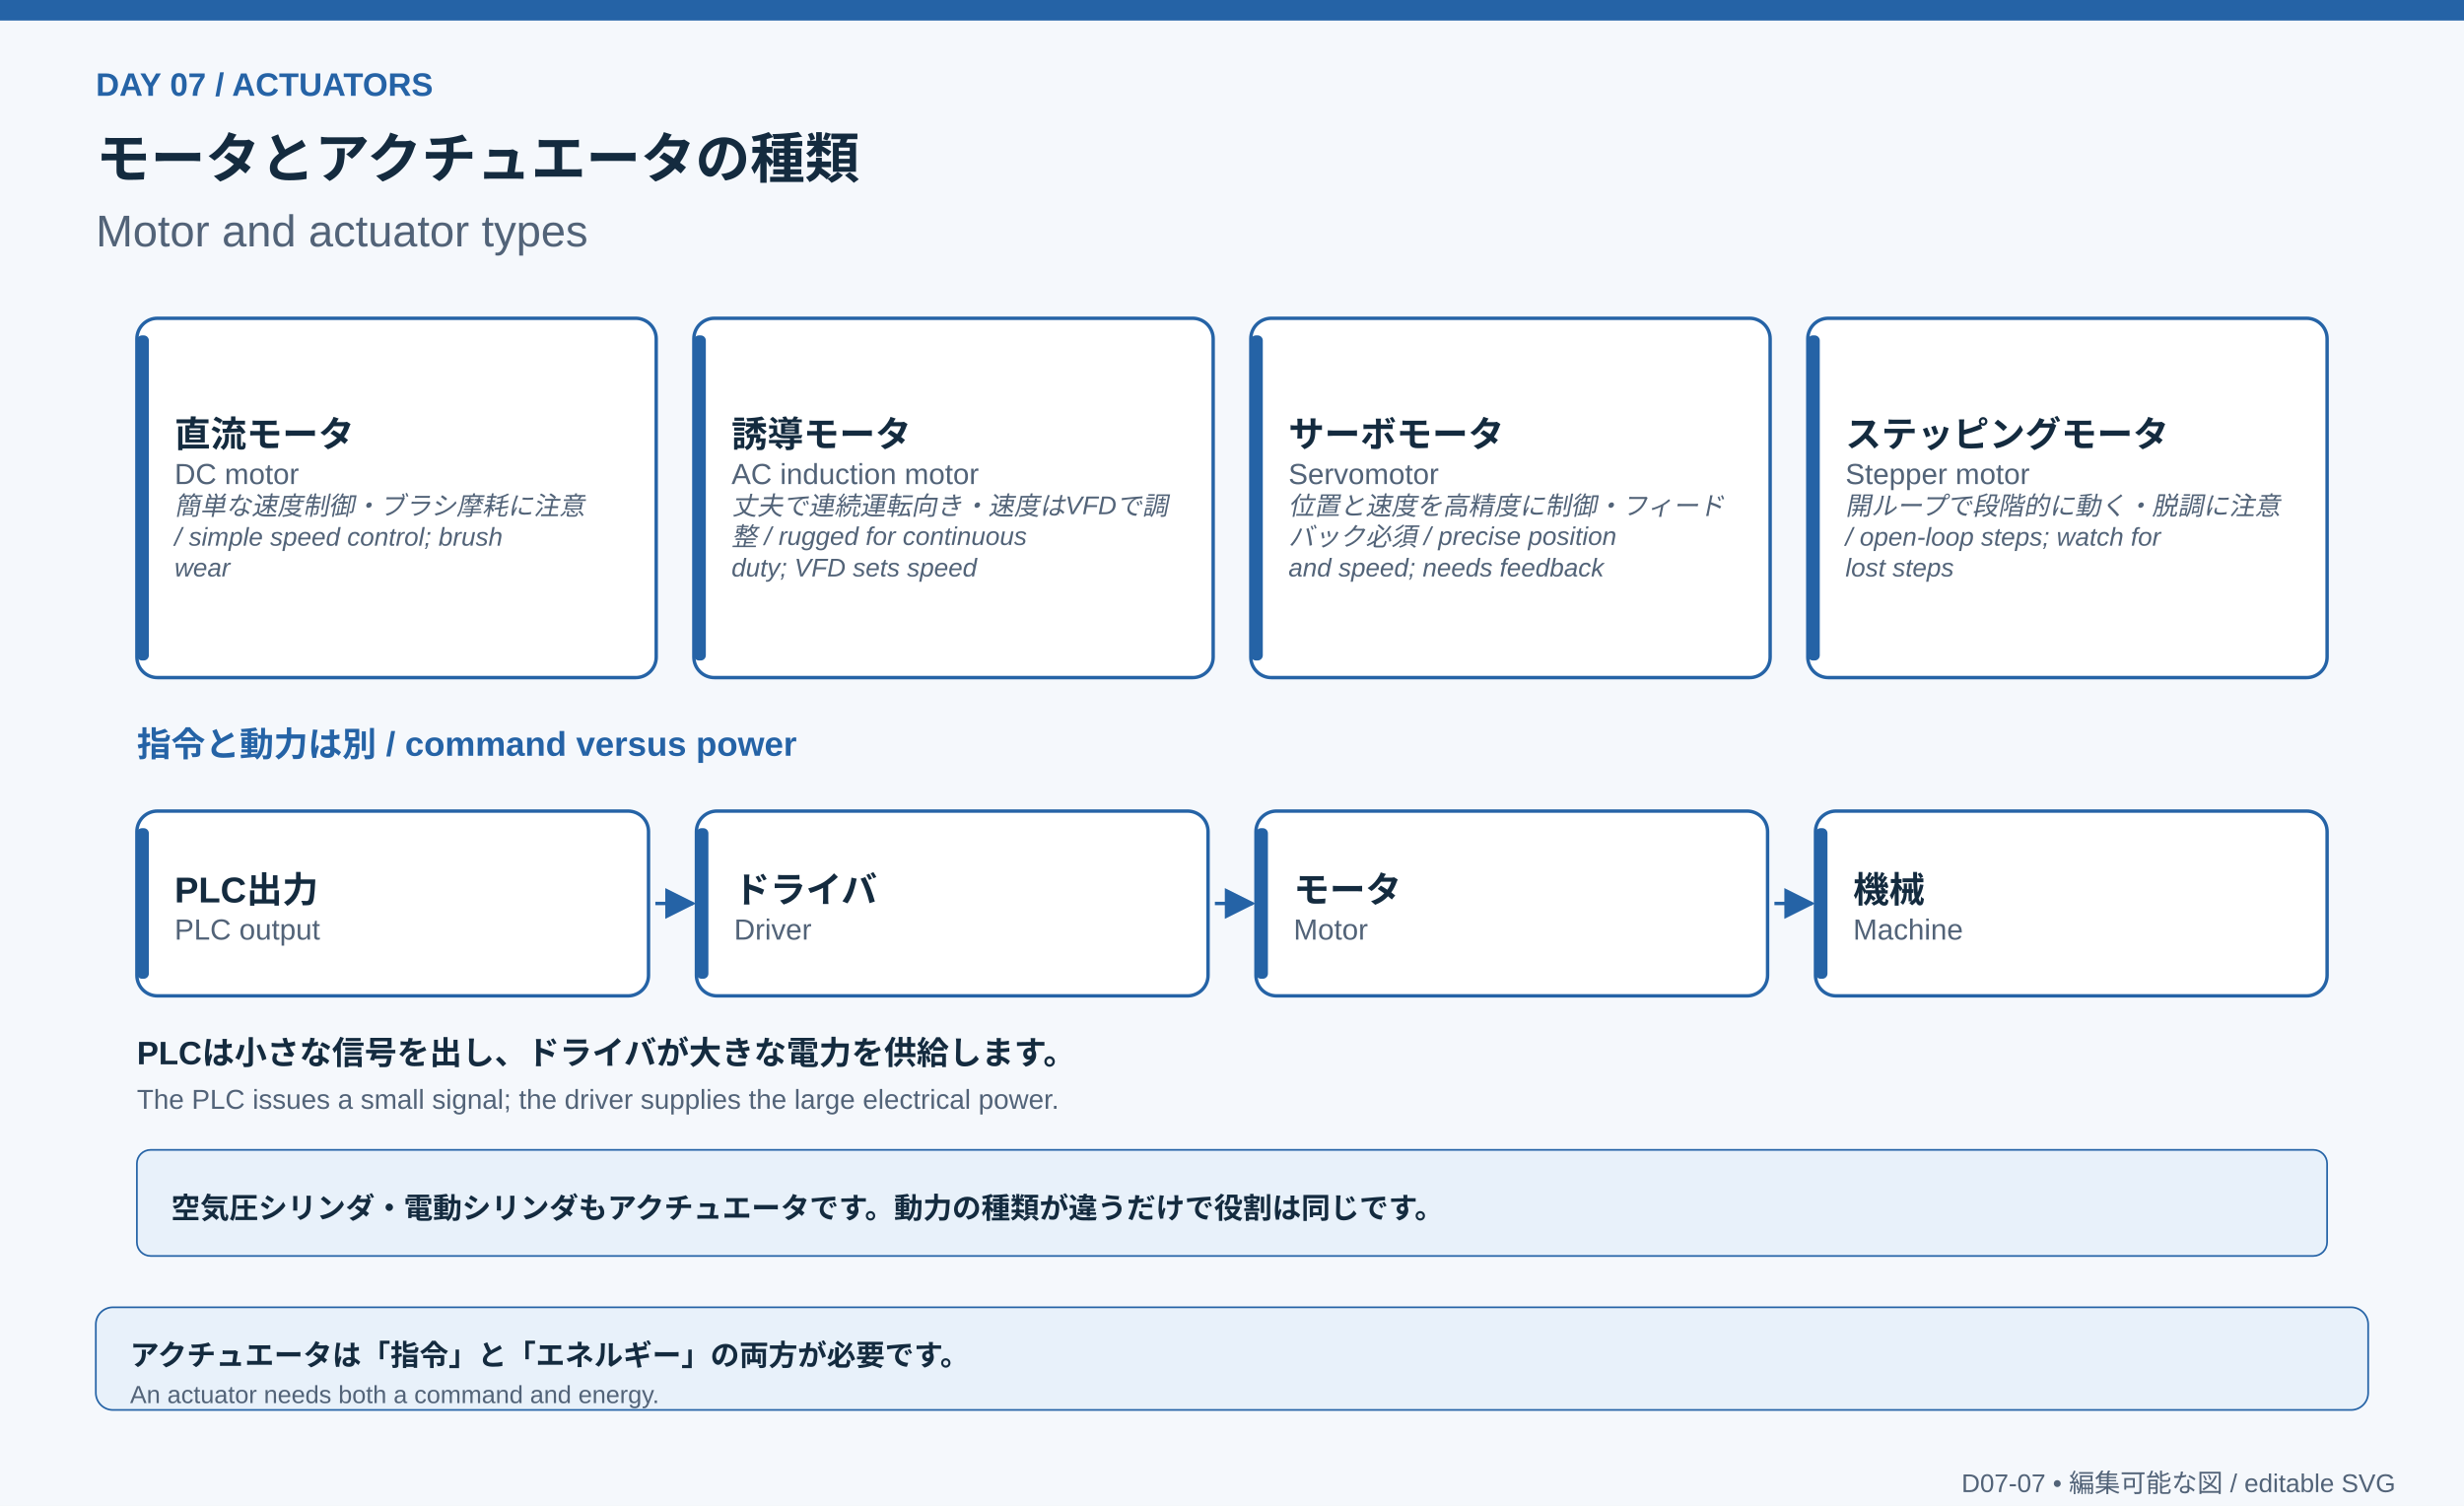
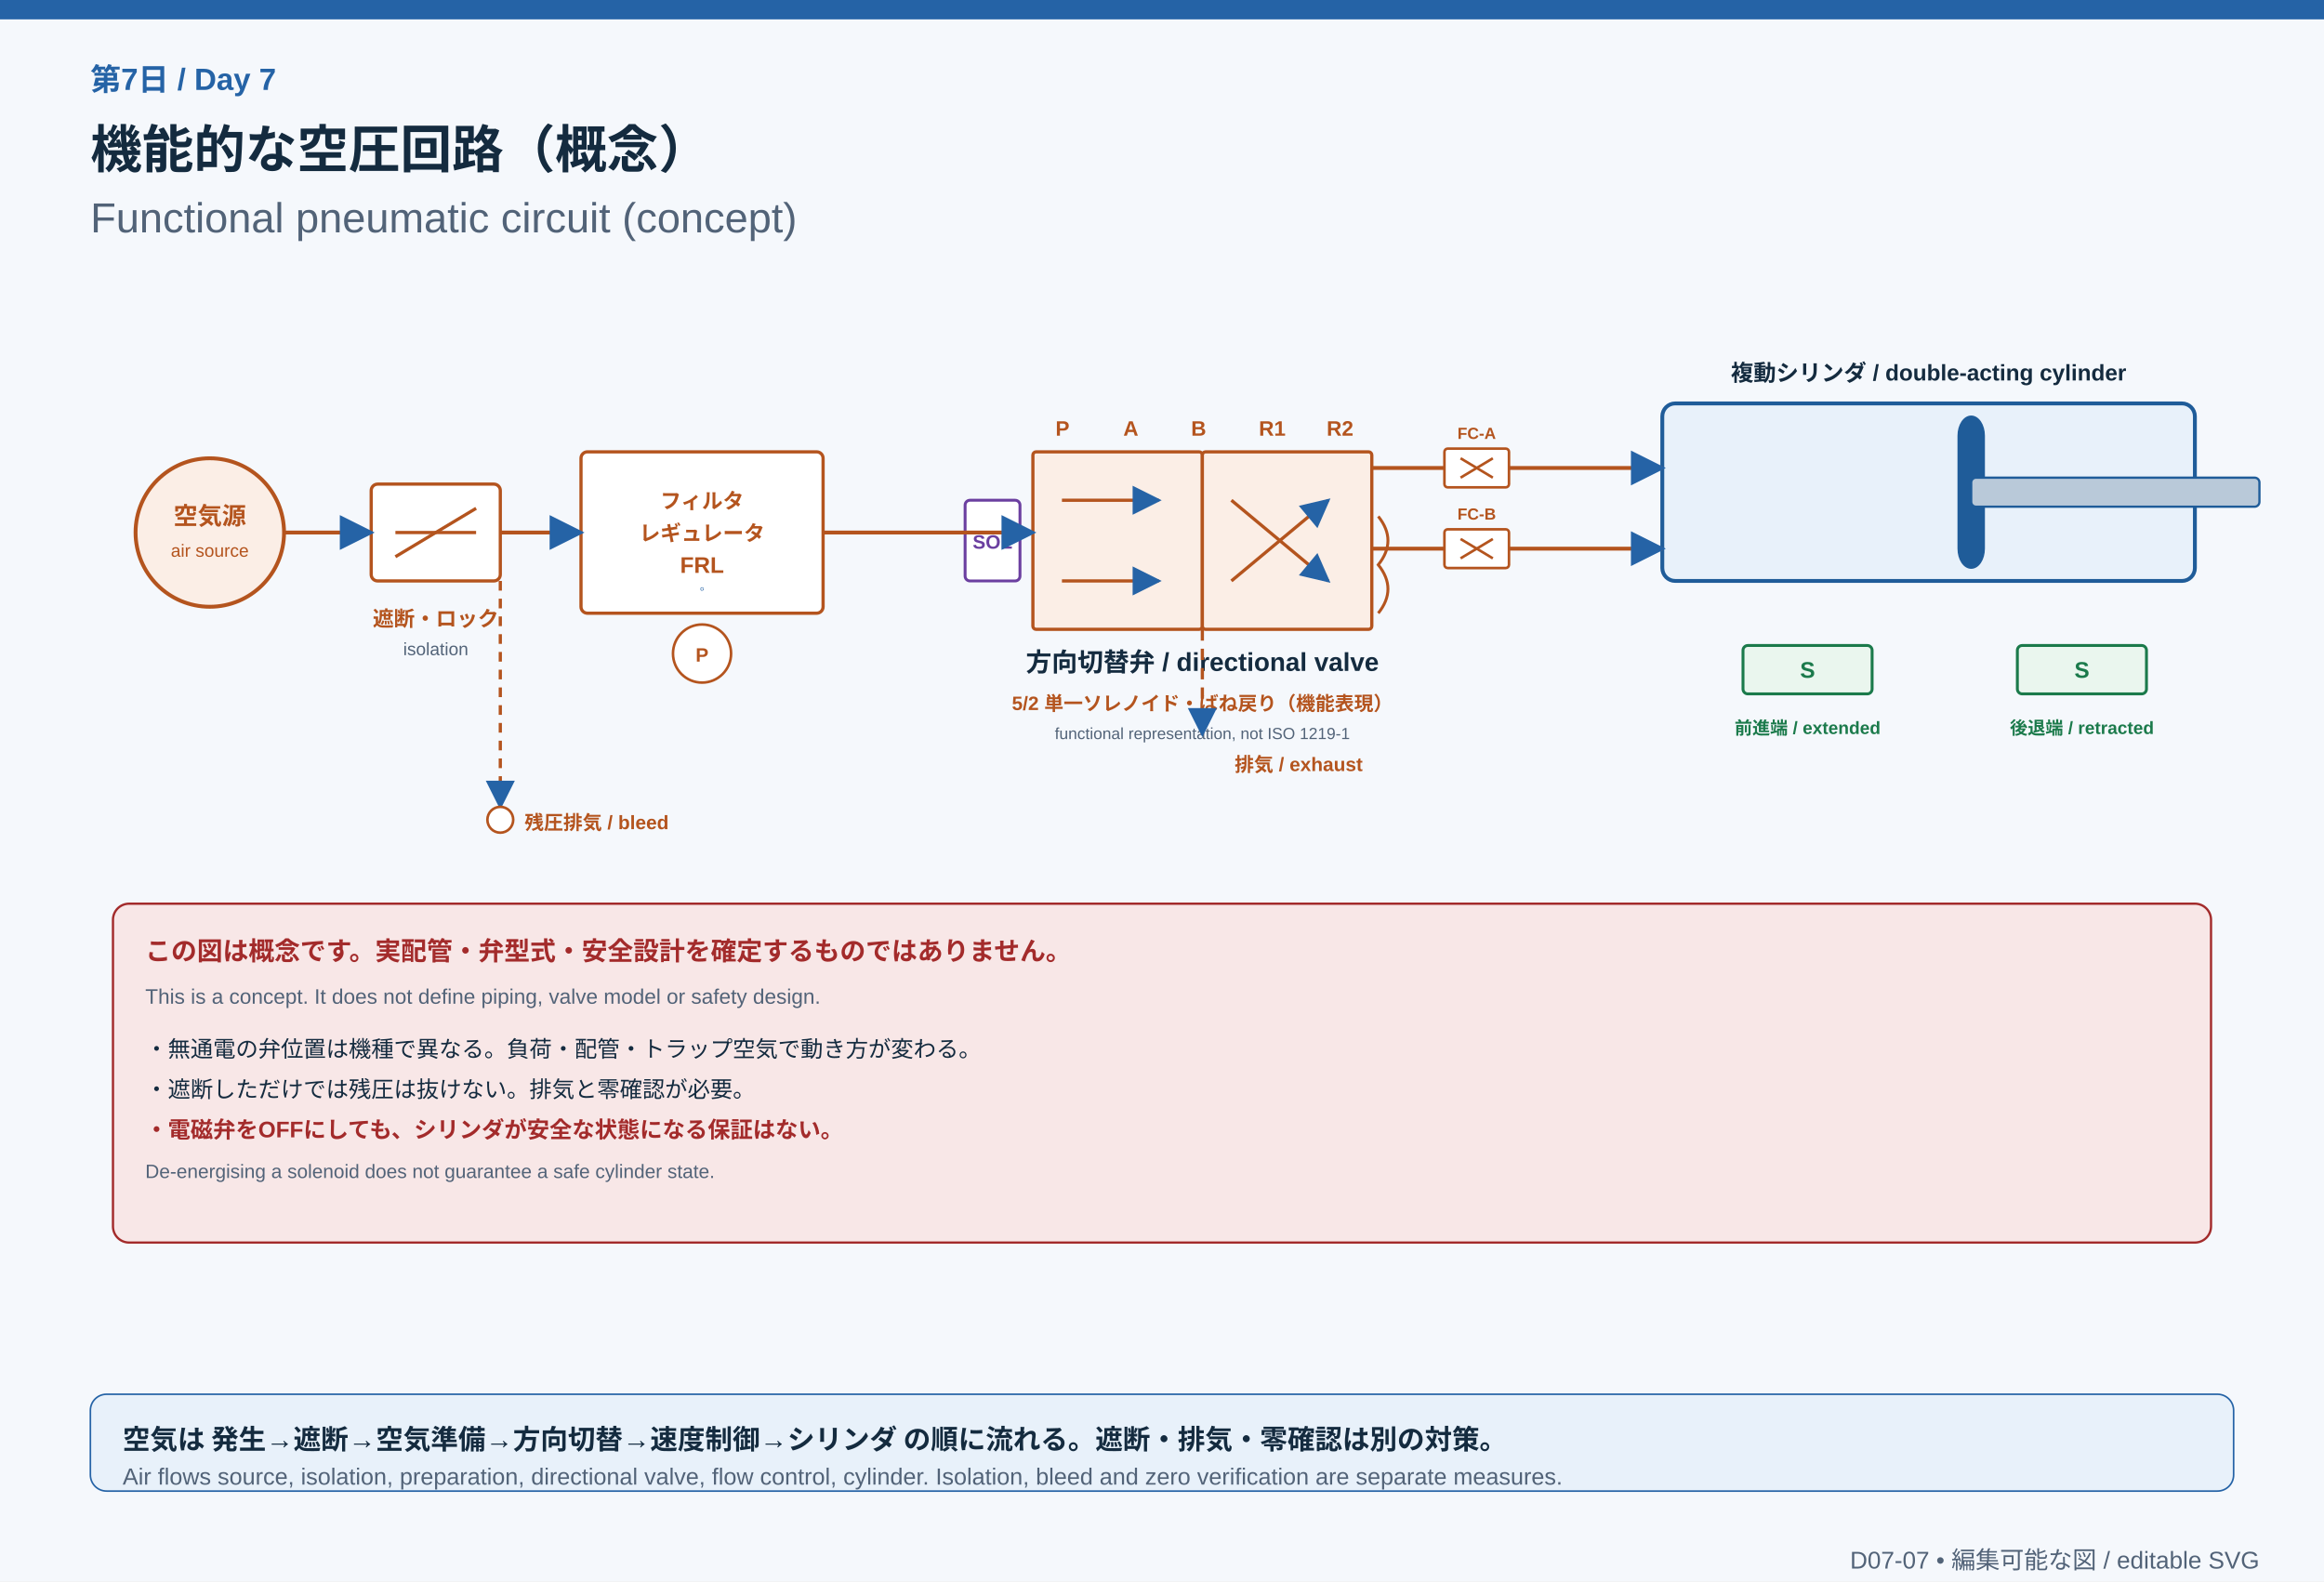
- <svg xmlns="http://www.w3.org/2000/svg" width="1440" height="880" viewBox="0 0 1440 880" role="img" aria-labelledby="title desc">
+ <svg xmlns="http://www.w3.org/2000/svg" width="1440" height="980" viewBox="0 0 1440 980" role="img" aria-labelledby="title desc">
  <defs>
    <marker id="arrow" viewBox="0 0 10 10" refX="9" refY="5" markerWidth="9" markerHeight="9" orient="auto">
      <path d="M0 0 10 5 0 10Z" fill="#2563A6" />
    </marker>
    <marker id="arrow-red" viewBox="0 0 10 10" refX="9" refY="5" markerWidth="9" markerHeight="9" orient="auto">
      <path d="M0 0 10 5 0 10Z" fill="#A32B2B" />
    </marker>
    <marker id="arrow-green" viewBox="0 0 10 10" refX="9" refY="5" markerWidth="9" markerHeight="9" orient="auto">
      <path d="M0 0 10 5 0 10Z" fill="#1B7A4B" />
    </marker>
  </defs>
-   <rect x="0" y="0" width="1440" height="880" fill="#F5F8FC" />
+   <rect x="0" y="0" width="1440" height="980" fill="#F5F8FC" />
  <rect x="0" y="0" width="1440" height="12" fill="#2563A6" />
-   <text x="56.0" y="56.0" font-family="Arial, 'Noto Sans JP', 'Yu Gothic', Meiryo, sans-serif" font-size="19" fill="#2563A6" font-weight="700" text-anchor="start">DAY 07 / ACTUATORS</text>
-   <text x="56.0" y="104.0" font-family="Arial, 'Noto Sans JP', 'Yu Gothic', Meiryo, sans-serif" font-size="32" fill="#142B3F" font-weight="700" text-anchor="start">モータとアクチュエータの種類</text>
-   <text x="56.0" y="144.0" font-family="Arial, 'Noto Sans JP', 'Yu Gothic', Meiryo, sans-serif" font-size="26" fill="#526378" font-weight="400" text-anchor="start">Motor and actuator types</text>
-   <rect x="80.0" y="186.0" width="303.5" height="210.0" rx="12" fill="#FFFFFF" stroke="#2563A6" stroke-width="2" />
-   <rect x="80.0" y="196.0" width="7.0" height="190.0" rx="3" fill="#2563A6" stroke="#2563A6" stroke-width="0" />
-   <text x="102.0" y="261.2" font-family="Arial, 'Noto Sans JP', 'Yu Gothic', Meiryo, sans-serif" font-size="21.0" fill="#142B3F" font-weight="700" text-anchor="start">直流モータ</text>
-   <text x="102.0" y="282.9" font-family="Arial, 'Noto Sans JP', 'Yu Gothic', Meiryo, sans-serif" font-size="17.0" fill="#526378" font-weight="400" text-anchor="start">DC motor</text>
-   <text x="102.0" y="300.9" font-family="Arial, 'Noto Sans JP', 'Yu Gothic', Meiryo, sans-serif" font-size="15" fill="#526378" font-weight="400" text-anchor="start" font-style="italic">簡単な速度制御・ブラシ摩耗に注意</text>
-   <text x="102.0" y="318.9" font-family="Arial, 'Noto Sans JP', 'Yu Gothic', Meiryo, sans-serif" font-size="15" fill="#526378" font-weight="400" text-anchor="start" font-style="italic">/ simple speed control; brush</text>
-   <text x="102.0" y="336.9" font-family="Arial, 'Noto Sans JP', 'Yu Gothic', Meiryo, sans-serif" font-size="15" fill="#526378" font-weight="400" text-anchor="start" font-style="italic">wear</text>
-   <rect x="405.5" y="186.0" width="303.5" height="210.0" rx="12" fill="#FFFFFF" stroke="#2563A6" stroke-width="2" />
-   <rect x="405.5" y="196.0" width="7.0" height="190.0" rx="3" fill="#2563A6" stroke="#2563A6" stroke-width="0" />
-   <text x="427.5" y="261.2" font-family="Arial, 'Noto Sans JP', 'Yu Gothic', Meiryo, sans-serif" font-size="21.0" fill="#142B3F" font-weight="700" text-anchor="start">誘導モータ</text>
-   <text x="427.5" y="282.9" font-family="Arial, 'Noto Sans JP', 'Yu Gothic', Meiryo, sans-serif" font-size="17.0" fill="#526378" font-weight="400" text-anchor="start">AC induction motor</text>
-   <text x="427.5" y="300.9" font-family="Arial, 'Noto Sans JP', 'Yu Gothic', Meiryo, sans-serif" font-size="15" fill="#526378" font-weight="400" text-anchor="start" font-style="italic">丈夫で連続運転向き・速度はVFDで調</text>
-   <text x="427.5" y="318.9" font-family="Arial, 'Noto Sans JP', 'Yu Gothic', Meiryo, sans-serif" font-size="15" fill="#526378" font-weight="400" text-anchor="start" font-style="italic">整 / rugged for continuous</text>
-   <text x="427.5" y="336.9" font-family="Arial, 'Noto Sans JP', 'Yu Gothic', Meiryo, sans-serif" font-size="15" fill="#526378" font-weight="400" text-anchor="start" font-style="italic">duty; VFD sets speed</text>
-   <rect x="731.0" y="186.0" width="303.5" height="210.0" rx="12" fill="#FFFFFF" stroke="#2563A6" stroke-width="2" />
-   <rect x="731.0" y="196.0" width="7.0" height="190.0" rx="3" fill="#2563A6" stroke="#2563A6" stroke-width="0" />
-   <text x="753.0" y="261.2" font-family="Arial, 'Noto Sans JP', 'Yu Gothic', Meiryo, sans-serif" font-size="21.0" fill="#142B3F" font-weight="700" text-anchor="start">サーボモータ</text>
-   <text x="753.0" y="282.9" font-family="Arial, 'Noto Sans JP', 'Yu Gothic', Meiryo, sans-serif" font-size="17.0" fill="#526378" font-weight="400" text-anchor="start">Servomotor</text>
-   <text x="753.0" y="300.9" font-family="Arial, 'Noto Sans JP', 'Yu Gothic', Meiryo, sans-serif" font-size="15" fill="#526378" font-weight="400" text-anchor="start" font-style="italic">位置と速度を高精度に制御・フィード</text>
-   <text x="753.0" y="318.9" font-family="Arial, 'Noto Sans JP', 'Yu Gothic', Meiryo, sans-serif" font-size="15" fill="#526378" font-weight="400" text-anchor="start" font-style="italic">バック必須 / precise position</text>
-   <text x="753.0" y="336.9" font-family="Arial, 'Noto Sans JP', 'Yu Gothic', Meiryo, sans-serif" font-size="15" fill="#526378" font-weight="400" text-anchor="start" font-style="italic">and speed; needs feedback</text>
-   <rect x="1056.5" y="186.0" width="303.5" height="210.0" rx="12" fill="#FFFFFF" stroke="#2563A6" stroke-width="2" />
-   <rect x="1056.5" y="196.0" width="7.0" height="190.0" rx="3" fill="#2563A6" stroke="#2563A6" stroke-width="0" />
-   <text x="1078.5" y="261.2" font-family="Arial, 'Noto Sans JP', 'Yu Gothic', Meiryo, sans-serif" font-size="21.0" fill="#142B3F" font-weight="700" text-anchor="start">ステッピングモータ</text>
-   <text x="1078.5" y="282.9" font-family="Arial, 'Noto Sans JP', 'Yu Gothic', Meiryo, sans-serif" font-size="17.0" fill="#526378" font-weight="400" text-anchor="start">Stepper motor</text>
-   <text x="1078.5" y="300.9" font-family="Arial, 'Noto Sans JP', 'Yu Gothic', Meiryo, sans-serif" font-size="15" fill="#526378" font-weight="400" text-anchor="start" font-style="italic">開ループで段階的に動く・脱調に注意</text>
-   <text x="1078.5" y="318.9" font-family="Arial, 'Noto Sans JP', 'Yu Gothic', Meiryo, sans-serif" font-size="15" fill="#526378" font-weight="400" text-anchor="start" font-style="italic"> / open-loop steps; watch for</text>
-   <text x="1078.5" y="336.9" font-family="Arial, 'Noto Sans JP', 'Yu Gothic', Meiryo, sans-serif" font-size="15" fill="#526378" font-weight="400" text-anchor="start" font-style="italic">lost steps</text>
-   <text x="80.0" y="442.0" font-family="Arial, 'Noto Sans JP', 'Yu Gothic', Meiryo, sans-serif" font-size="20" fill="#2563A6" font-weight="700" text-anchor="start">指令と動力は別 / command versus power</text>
-   <rect x="80.0" y="474.0" width="299.0" height="108.0" rx="12" fill="#FFFFFF" stroke="#2563A6" stroke-width="2" />
-   <rect x="80.0" y="484.0" width="7.0" height="88.0" rx="3" fill="#2563A6" stroke="#2563A6" stroke-width="0" />
-   <text x="102.0" y="527.4" font-family="Arial, 'Noto Sans JP', 'Yu Gothic', Meiryo, sans-serif" font-size="21.0" fill="#142B3F" font-weight="700" text-anchor="start">PLC出力</text>
-   <text x="102.0" y="549.1" font-family="Arial, 'Noto Sans JP', 'Yu Gothic', Meiryo, sans-serif" font-size="17.0" fill="#526378" font-weight="400" text-anchor="start">PLC output</text>
-   <path d="M383.0 528.0 L405.0 528.0" fill="none" stroke="#2563A6" stroke-width="2" marker-end="url(#arrow)" />
-   <rect x="407.0" y="474.0" width="299.0" height="108.0" rx="12" fill="#FFFFFF" stroke="#2563A6" stroke-width="2" />
-   <rect x="407.0" y="484.0" width="7.0" height="88.0" rx="3" fill="#2563A6" stroke="#2563A6" stroke-width="0" />
-   <text x="429.0" y="527.4" font-family="Arial, 'Noto Sans JP', 'Yu Gothic', Meiryo, sans-serif" font-size="21.0" fill="#142B3F" font-weight="700" text-anchor="start">ドライバ</text>
-   <text x="429.0" y="549.1" font-family="Arial, 'Noto Sans JP', 'Yu Gothic', Meiryo, sans-serif" font-size="17.0" fill="#526378" font-weight="400" text-anchor="start">Driver</text>
-   <path d="M710.0 528.0 L732.0 528.0" fill="none" stroke="#2563A6" stroke-width="2" marker-end="url(#arrow)" />
-   <rect x="734.0" y="474.0" width="299.0" height="108.0" rx="12" fill="#FFFFFF" stroke="#2563A6" stroke-width="2" />
-   <rect x="734.0" y="484.0" width="7.0" height="88.0" rx="3" fill="#2563A6" stroke="#2563A6" stroke-width="0" />
-   <text x="756.0" y="527.4" font-family="Arial, 'Noto Sans JP', 'Yu Gothic', Meiryo, sans-serif" font-size="21.0" fill="#142B3F" font-weight="700" text-anchor="start">モータ</text>
-   <text x="756.0" y="549.1" font-family="Arial, 'Noto Sans JP', 'Yu Gothic', Meiryo, sans-serif" font-size="17.0" fill="#526378" font-weight="400" text-anchor="start">Motor</text>
-   <path d="M1037.0 528.0 L1059.0 528.0" fill="none" stroke="#2563A6" stroke-width="2" marker-end="url(#arrow)" />
-   <rect x="1061.0" y="474.0" width="299.0" height="108.0" rx="12" fill="#FFFFFF" stroke="#2563A6" stroke-width="2" />
-   <rect x="1061.0" y="484.0" width="7.0" height="88.0" rx="3" fill="#2563A6" stroke="#2563A6" stroke-width="0" />
-   <text x="1083.0" y="527.4" font-family="Arial, 'Noto Sans JP', 'Yu Gothic', Meiryo, sans-serif" font-size="21.0" fill="#142B3F" font-weight="700" text-anchor="start">機械</text>
-   <text x="1083.0" y="549.1" font-family="Arial, 'Noto Sans JP', 'Yu Gothic', Meiryo, sans-serif" font-size="17.0" fill="#526378" font-weight="400" text-anchor="start">Machine</text>
-   <text x="80.0" y="622.0" font-family="Arial, 'Noto Sans JP', 'Yu Gothic', Meiryo, sans-serif" font-size="19" fill="#142B3F" font-weight="700" text-anchor="start">PLCは小さな信号を出し、ドライバが大きな電力を供給します。</text>
-   <text x="80.0" y="648.0" font-family="Arial, 'Noto Sans JP', 'Yu Gothic', Meiryo, sans-serif" font-size="16" fill="#526378" font-weight="400" text-anchor="start">The PLC issues a small signal; the driver supplies the large electrical power.</text>
-   <rect x="80.0" y="672.0" width="1280.0" height="62.0" rx="8" fill="#E8F1FA" stroke="#2563A6" stroke-width="1" />
-   <text x="100.0" y="712.0" font-family="Arial, 'Noto Sans JP', 'Yu Gothic', Meiryo, sans-serif" font-size="17" fill="#142B3F" font-weight="700" text-anchor="start">空気圧シリンダ・電動シリンダもアクチュエータです。動力の種類が違うだけで役割は同じです。</text>
-   <rect x="56.0" y="764.0" width="1328.0" height="60.0" rx="10" fill="#E8F1FA" stroke="#2563A6" stroke-width="1" />
-   <text x="76.0" y="798.0" font-family="Arial, 'Noto Sans JP', 'Yu Gothic', Meiryo, sans-serif" font-size="17.0" fill="#142B3F" font-weight="700" text-anchor="start">アクチュエータは「指令」と「エネルギー」の両方が必要です。</text>
-   <text x="76.0" y="820.0" font-family="Arial, 'Noto Sans JP', 'Yu Gothic', Meiryo, sans-serif" font-size="14.5" fill="#526378" font-weight="400" text-anchor="start">An actuator needs both a command and energy.</text>
-   <text x="1400" y="872" font-family="Arial, 'Noto Sans JP', 'Yu Gothic', Meiryo, sans-serif" font-size="15" fill="#526378" text-anchor="end">D07-07 • 編集可能な図 / editable SVG</text>
+   <text x="56.0" y="56.0" font-family="Arial, 'Noto Sans JP', 'Yu Gothic', Meiryo, sans-serif" font-size="19" fill="#2563A6" font-weight="700" text-anchor="start">第7日 / Day 7</text>
+   <text x="56.0" y="104.0" font-family="Arial, 'Noto Sans JP', 'Yu Gothic', Meiryo, sans-serif" font-size="32" fill="#142B3F" font-weight="700" text-anchor="start">機能的な空圧回路（概念）</text>
+   <text x="56.0" y="144.0" font-family="Arial, 'Noto Sans JP', 'Yu Gothic', Meiryo, sans-serif" font-size="26" fill="#526378" font-weight="400" text-anchor="start">Functional pneumatic circuit (concept)</text>
+   <circle cx="130.0" cy="330.0" r="46.0" fill="#FBEEE6" stroke="#B4541E" stroke-width="2.4" />
+   <text x="130.0" y="325.0" font-family="Arial, 'Noto Sans JP', 'Yu Gothic', Meiryo, sans-serif" font-size="15" fill="#B4541E" font-weight="700" text-anchor="middle">空気源</text>
+   <text x="130.0" y="345.0" font-family="Arial, 'Noto Sans JP', 'Yu Gothic', Meiryo, sans-serif" font-size="11" fill="#B4541E" font-weight="400" text-anchor="middle">air source</text>
+   <rect x="230.0" y="300.0" width="80.0" height="60.0" rx="4" fill="#FFFFFF" stroke="#B4541E" stroke-width="2" />
+   <path d="M245.0 330.0 L295.0 330.0" fill="none" stroke="#B4541E" stroke-width="2" />
+   <path d="M245.0 345.0 L295.0 315.0" fill="none" stroke="#B4541E" stroke-width="2" />
+   <text x="270.0" y="388.0" font-family="Arial, 'Noto Sans JP', 'Yu Gothic', Meiryo, sans-serif" font-size="13" fill="#B4541E" font-weight="700" text-anchor="middle">遮断・ロック</text>
+   <text x="270.0" y="406.0" font-family="Arial, 'Noto Sans JP', 'Yu Gothic', Meiryo, sans-serif" font-size="11" fill="#526378" font-weight="400" text-anchor="middle">isolation</text>
+   <rect x="360.0" y="280.0" width="150.0" height="100.0" rx="4" fill="#FFFFFF" stroke="#B4541E" stroke-width="2" />
+   <text x="435.0" y="315.0" font-family="Arial, 'Noto Sans JP', 'Yu Gothic', Meiryo, sans-serif" font-size="13" fill="#B4541E" font-weight="700" text-anchor="middle">フィルタ</text>
+   <text x="435.0" y="335.0" font-family="Arial, 'Noto Sans JP', 'Yu Gothic', Meiryo, sans-serif" font-size="13" fill="#B4541E" font-weight="700" text-anchor="middle">レギュレータ</text>
+   <text x="435.0" y="355.0" font-family="Arial, 'Noto Sans JP', 'Yu Gothic', Meiryo, sans-serif" font-size="14" fill="#B4541E" font-weight="700" text-anchor="middle">FRL</text>
+   <circle cx="435.0" cy="365.0" r="0.1" fill="white" stroke="#2563A6" stroke-width="2" />
+   <circle cx="435.0" cy="405.0" r="18.0" fill="#FFFFFF" stroke="#B4541E" stroke-width="1.6" />
+   <text x="435.0" y="410.0" font-family="Arial, 'Noto Sans JP', 'Yu Gothic', Meiryo, sans-serif" font-size="12" fill="#B4541E" font-weight="700" text-anchor="middle">P</text>
+   <rect x="640.0" y="280.0" width="105.0" height="110.0" rx="2" fill="#FBEEE6" stroke="#B4541E" stroke-width="2" />
+   <rect x="745.0" y="280.0" width="105.0" height="110.0" rx="2" fill="#FBEEE6" stroke="#B4541E" stroke-width="2" />
+   <path d="M658.0 310.0 L718.0 310.0" fill="none" stroke="#B4541E" stroke-width="2" marker-end="url(#arrow)" />
+   <path d="M658.0 360.0 L718.0 360.0" fill="none" stroke="#B4541E" stroke-width="2" marker-end="url(#arrow)" />
+   <path d="M763.0 310.0 L823.0 360.0" fill="none" stroke="#B4541E" stroke-width="2" marker-end="url(#arrow)" />
+   <path d="M763.0 360.0 L823.0 310.0" fill="none" stroke="#B4541E" stroke-width="2" marker-end="url(#arrow)" />
+   <rect x="598.0" y="310.0" width="34.0" height="50.0" rx="3" fill="#FFFFFF" stroke="#6B3FA0" stroke-width="1.8" />
+   <text x="615.0" y="340.0" font-family="Arial, 'Noto Sans JP', 'Yu Gothic', Meiryo, sans-serif" font-size="12" fill="#6B3FA0" font-weight="700" text-anchor="middle">SOL</text>
+   <path d="M854 320 q12 15 0 30 q12 15 0 30" fill="none" stroke="#B4541E" stroke-width="1.8" />
+   <text x="745.0" y="416.0" font-family="Arial, 'Noto Sans JP', 'Yu Gothic', Meiryo, sans-serif" font-size="16" fill="#142B3F" font-weight="700" text-anchor="middle">方向切替弁 / directional valve</text>
+   <text x="745.0" y="436.0" font-family="Arial, 'Noto Sans JP', 'Yu Gothic', Meiryo, sans-serif" font-size="13" fill="#526378" font-weight="400" text-anchor="middle" />
+   <text x="654.0" y="270.0" font-family="Arial, 'Noto Sans JP', 'Yu Gothic', Meiryo, sans-serif" font-size="13" fill="#B4541E" font-weight="700" text-anchor="start">P</text>
+   <text x="696.0" y="270.0" font-family="Arial, 'Noto Sans JP', 'Yu Gothic', Meiryo, sans-serif" font-size="13" fill="#B4541E" font-weight="700" text-anchor="start">A</text>
+   <text x="738.0" y="270.0" font-family="Arial, 'Noto Sans JP', 'Yu Gothic', Meiryo, sans-serif" font-size="13" fill="#B4541E" font-weight="700" text-anchor="start">B</text>
+   <text x="780.0" y="270.0" font-family="Arial, 'Noto Sans JP', 'Yu Gothic', Meiryo, sans-serif" font-size="13" fill="#B4541E" font-weight="700" text-anchor="start">R1</text>
+   <text x="822.0" y="270.0" font-family="Arial, 'Noto Sans JP', 'Yu Gothic', Meiryo, sans-serif" font-size="13" fill="#B4541E" font-weight="700" text-anchor="start">R2</text>
+   <text x="745.0" y="440.0" font-family="Arial, 'Noto Sans JP', 'Yu Gothic', Meiryo, sans-serif" font-size="12" fill="#B4541E" font-weight="600" text-anchor="middle">5/2 単一ソレノイド・ばね戻り（機能表現）</text>
+   <text x="745.0" y="458.0" font-family="Arial, 'Noto Sans JP', 'Yu Gothic', Meiryo, sans-serif" font-size="10" fill="#526378" font-weight="400" text-anchor="middle">functional representation, not ISO 1219-1</text>
+   <rect x="1030.0" y="250.0" width="330.0" height="110.0" rx="8" fill="#E8F1FA" stroke="#1F5C99" stroke-width="2.4" />
+   <rect x="1213.4" y="258.0" width="16.0" height="94.0" rx="12" fill="#1F5C99" stroke="#1F5C99" stroke-width="1" />
+   <rect x="1221.4" y="296.0" width="178.6" height="18.0" rx="3" fill="#B9C9D9" stroke="#1F5C99" stroke-width="1.4" />
+   <text x="1195.0" y="386.0" font-family="Arial, 'Noto Sans JP', 'Yu Gothic', Meiryo, sans-serif" font-size="16" fill="#142B3F" font-weight="700" text-anchor="middle" />
+   <text x="1195.0" y="406.0" font-family="Arial, 'Noto Sans JP', 'Yu Gothic', Meiryo, sans-serif" font-size="13" fill="#526378" font-weight="400" text-anchor="middle" />
+   <text x="1195.0" y="236.0" font-family="Arial, 'Noto Sans JP', 'Yu Gothic', Meiryo, sans-serif" font-size="14" fill="#142B3F" font-weight="700" text-anchor="middle">複動シリンダ / double-acting cylinder</text>
+   <path d="M176.0 330.0 L230.0 330.0" fill="none" stroke="#B4541E" stroke-width="2.4" marker-end="url(#arrow)" />
+   <path d="M310.0 330.0 L360.0 330.0" fill="none" stroke="#B4541E" stroke-width="2.4" marker-end="url(#arrow)" />
+   <path d="M510.0 330.0 L640.0 330.0" fill="none" stroke="#B4541E" stroke-width="2.4" marker-end="url(#arrow)" />
+   <path d="M850.0 290.0 L1030.0 290.0" fill="none" stroke="#B4541E" stroke-width="2.4" marker-end="url(#arrow)" />
+   <path d="M850.0 340.0 L1030.0 340.0" fill="none" stroke="#B4541E" stroke-width="2.4" marker-end="url(#arrow)" />
+   <rect x="895.0" y="278.0" width="40.0" height="24.0" rx="2" fill="#FFFFFF" stroke="#B4541E" stroke-width="1.6" />
+   <path d="M905 284 L925 296" stroke="#B4541E" stroke-width="1.6" />
+   <path d="M905 296 L925 284" stroke="#B4541E" stroke-width="1.6" />
+   <text x="915.0" y="272.0" font-family="Arial, 'Noto Sans JP', 'Yu Gothic', Meiryo, sans-serif" font-size="10" fill="#B4541E" font-weight="600" text-anchor="middle">FC-A</text>
+   <rect x="895.0" y="328.0" width="40.0" height="24.0" rx="2" fill="#FFFFFF" stroke="#B4541E" stroke-width="1.6" />
+   <path d="M905 334 L925 346" stroke="#B4541E" stroke-width="1.6" />
+   <path d="M905 346 L925 334" stroke="#B4541E" stroke-width="1.6" />
+   <text x="915.0" y="322.0" font-family="Arial, 'Noto Sans JP', 'Yu Gothic', Meiryo, sans-serif" font-size="10" fill="#B4541E" font-weight="600" text-anchor="middle">FC-B</text>
+   <path d="M745.0 390.0 L745.0 455.0" fill="none" stroke="#B4541E" stroke-width="2" stroke-dasharray="7 5" marker-end="url(#arrow)" />
+   <text x="765.0" y="478.0" font-family="Arial, 'Noto Sans JP', 'Yu Gothic', Meiryo, sans-serif" font-size="12" fill="#B4541E" font-weight="600" text-anchor="start">排気 / exhaust</text>
+   <rect x="1080.0" y="400.0" width="80.0" height="30.0" rx="3" fill="#EAF6EE" stroke="#1B7A4B" stroke-width="1.8" />
+   <text x="1120.0" y="420.0" font-family="Arial, 'Noto Sans JP', 'Yu Gothic', Meiryo, sans-serif" font-size="14" fill="#1B7A4B" font-weight="700" text-anchor="middle">S</text>
+   <text x="1120.0" y="455.0" font-family="Arial, 'Noto Sans JP', 'Yu Gothic', Meiryo, sans-serif" font-size="11" fill="#1B7A4B" font-weight="600" text-anchor="middle">前進端 / extended</text>
+   <rect x="1250.0" y="400.0" width="80.0" height="30.0" rx="3" fill="#EAF6EE" stroke="#1B7A4B" stroke-width="1.8" />
+   <text x="1290.0" y="420.0" font-family="Arial, 'Noto Sans JP', 'Yu Gothic', Meiryo, sans-serif" font-size="14" fill="#1B7A4B" font-weight="700" text-anchor="middle">S</text>
+   <text x="1290.0" y="455.0" font-family="Arial, 'Noto Sans JP', 'Yu Gothic', Meiryo, sans-serif" font-size="11" fill="#1B7A4B" font-weight="600" text-anchor="middle">後退端 / retracted</text>
+   <path d="M310.0 360.0 L310.0 500.0" fill="none" stroke="#B4541E" stroke-width="2" stroke-dasharray="6 5" marker-end="url(#arrow)" />
+   <circle cx="310.0" cy="508.0" r="8.0" fill="#FFFFFF" stroke="#B4541E" stroke-width="1.6" />
+   <text x="325.0" y="514.0" font-family="Arial, 'Noto Sans JP', 'Yu Gothic', Meiryo, sans-serif" font-size="12" fill="#B4541E" font-weight="600" text-anchor="start">残圧排気 / bleed</text>
+   <rect x="70.0" y="560.0" width="1300.0" height="210.0" rx="10" fill="#F8E7E7" stroke="#A32B2B" stroke-width="1.4" />
+   <text x="90.0" y="595.0" font-family="Arial, 'Noto Sans JP', 'Yu Gothic', Meiryo, sans-serif" font-size="16" fill="#A32B2B" font-weight="700" text-anchor="start">この図は概念です。実配管・弁型式・安全設計を確定するものではありません。</text>
+   <text x="90.0" y="622.0" font-family="Arial, 'Noto Sans JP', 'Yu Gothic', Meiryo, sans-serif" font-size="13" fill="#526378" font-weight="400" text-anchor="start">This is a concept. It does not define piping, valve model or safety design.</text>
+   <text x="90.0" y="655.0" font-family="Arial, 'Noto Sans JP', 'Yu Gothic', Meiryo, sans-serif" font-size="14" fill="#142B3F" font-weight="400" text-anchor="start">・無通電の弁位置は機種で異なる。負荷・配管・トラップ空気で動き方が変わる。</text>
+   <text x="90.0" y="680.0" font-family="Arial, 'Noto Sans JP', 'Yu Gothic', Meiryo, sans-serif" font-size="14" fill="#142B3F" font-weight="400" text-anchor="start">・遮断しただけでは残圧は抜けない。排気と零確認が必要。</text>
+   <text x="90.0" y="705.0" font-family="Arial, 'Noto Sans JP', 'Yu Gothic', Meiryo, sans-serif" font-size="14" fill="#A32B2B" font-weight="600" text-anchor="start">・電磁弁をOFFにしても、シリンダが安全な状態になる保証はない。</text>
+   <text x="90.0" y="730.0" font-family="Arial, 'Noto Sans JP', 'Yu Gothic', Meiryo, sans-serif" font-size="12" fill="#526378" font-weight="400" text-anchor="start">De-energising a solenoid does not guarantee a safe cylinder state.</text>
+   <rect x="56.0" y="864.0" width="1328.0" height="60.0" rx="10" fill="#E8F1FA" stroke="#2563A6" stroke-width="1" />
+   <text x="76.0" y="898.0" font-family="Arial, 'Noto Sans JP', 'Yu Gothic', Meiryo, sans-serif" font-size="17.0" fill="#142B3F" font-weight="700" text-anchor="start">空気は 発生→遮断→空気準備→方向切替→速度制御→シリンダ の順に流れる。遮断・排気・零確認は別の対策。</text>
+   <text x="76.0" y="920.0" font-family="Arial, 'Noto Sans JP', 'Yu Gothic', Meiryo, sans-serif" font-size="14.5" fill="#526378" font-weight="400" text-anchor="start">Air flows source, isolation, preparation, directional valve, flow control, cylinder. Isolation, bleed and zero verification are separate measures.</text>
+   <text x="1400" y="972" font-family="Arial, 'Noto Sans JP', 'Yu Gothic', Meiryo, sans-serif" font-size="15" fill="#526378" text-anchor="end">D07-07 • 編集可能な図 / editable SVG</text>
</svg>
